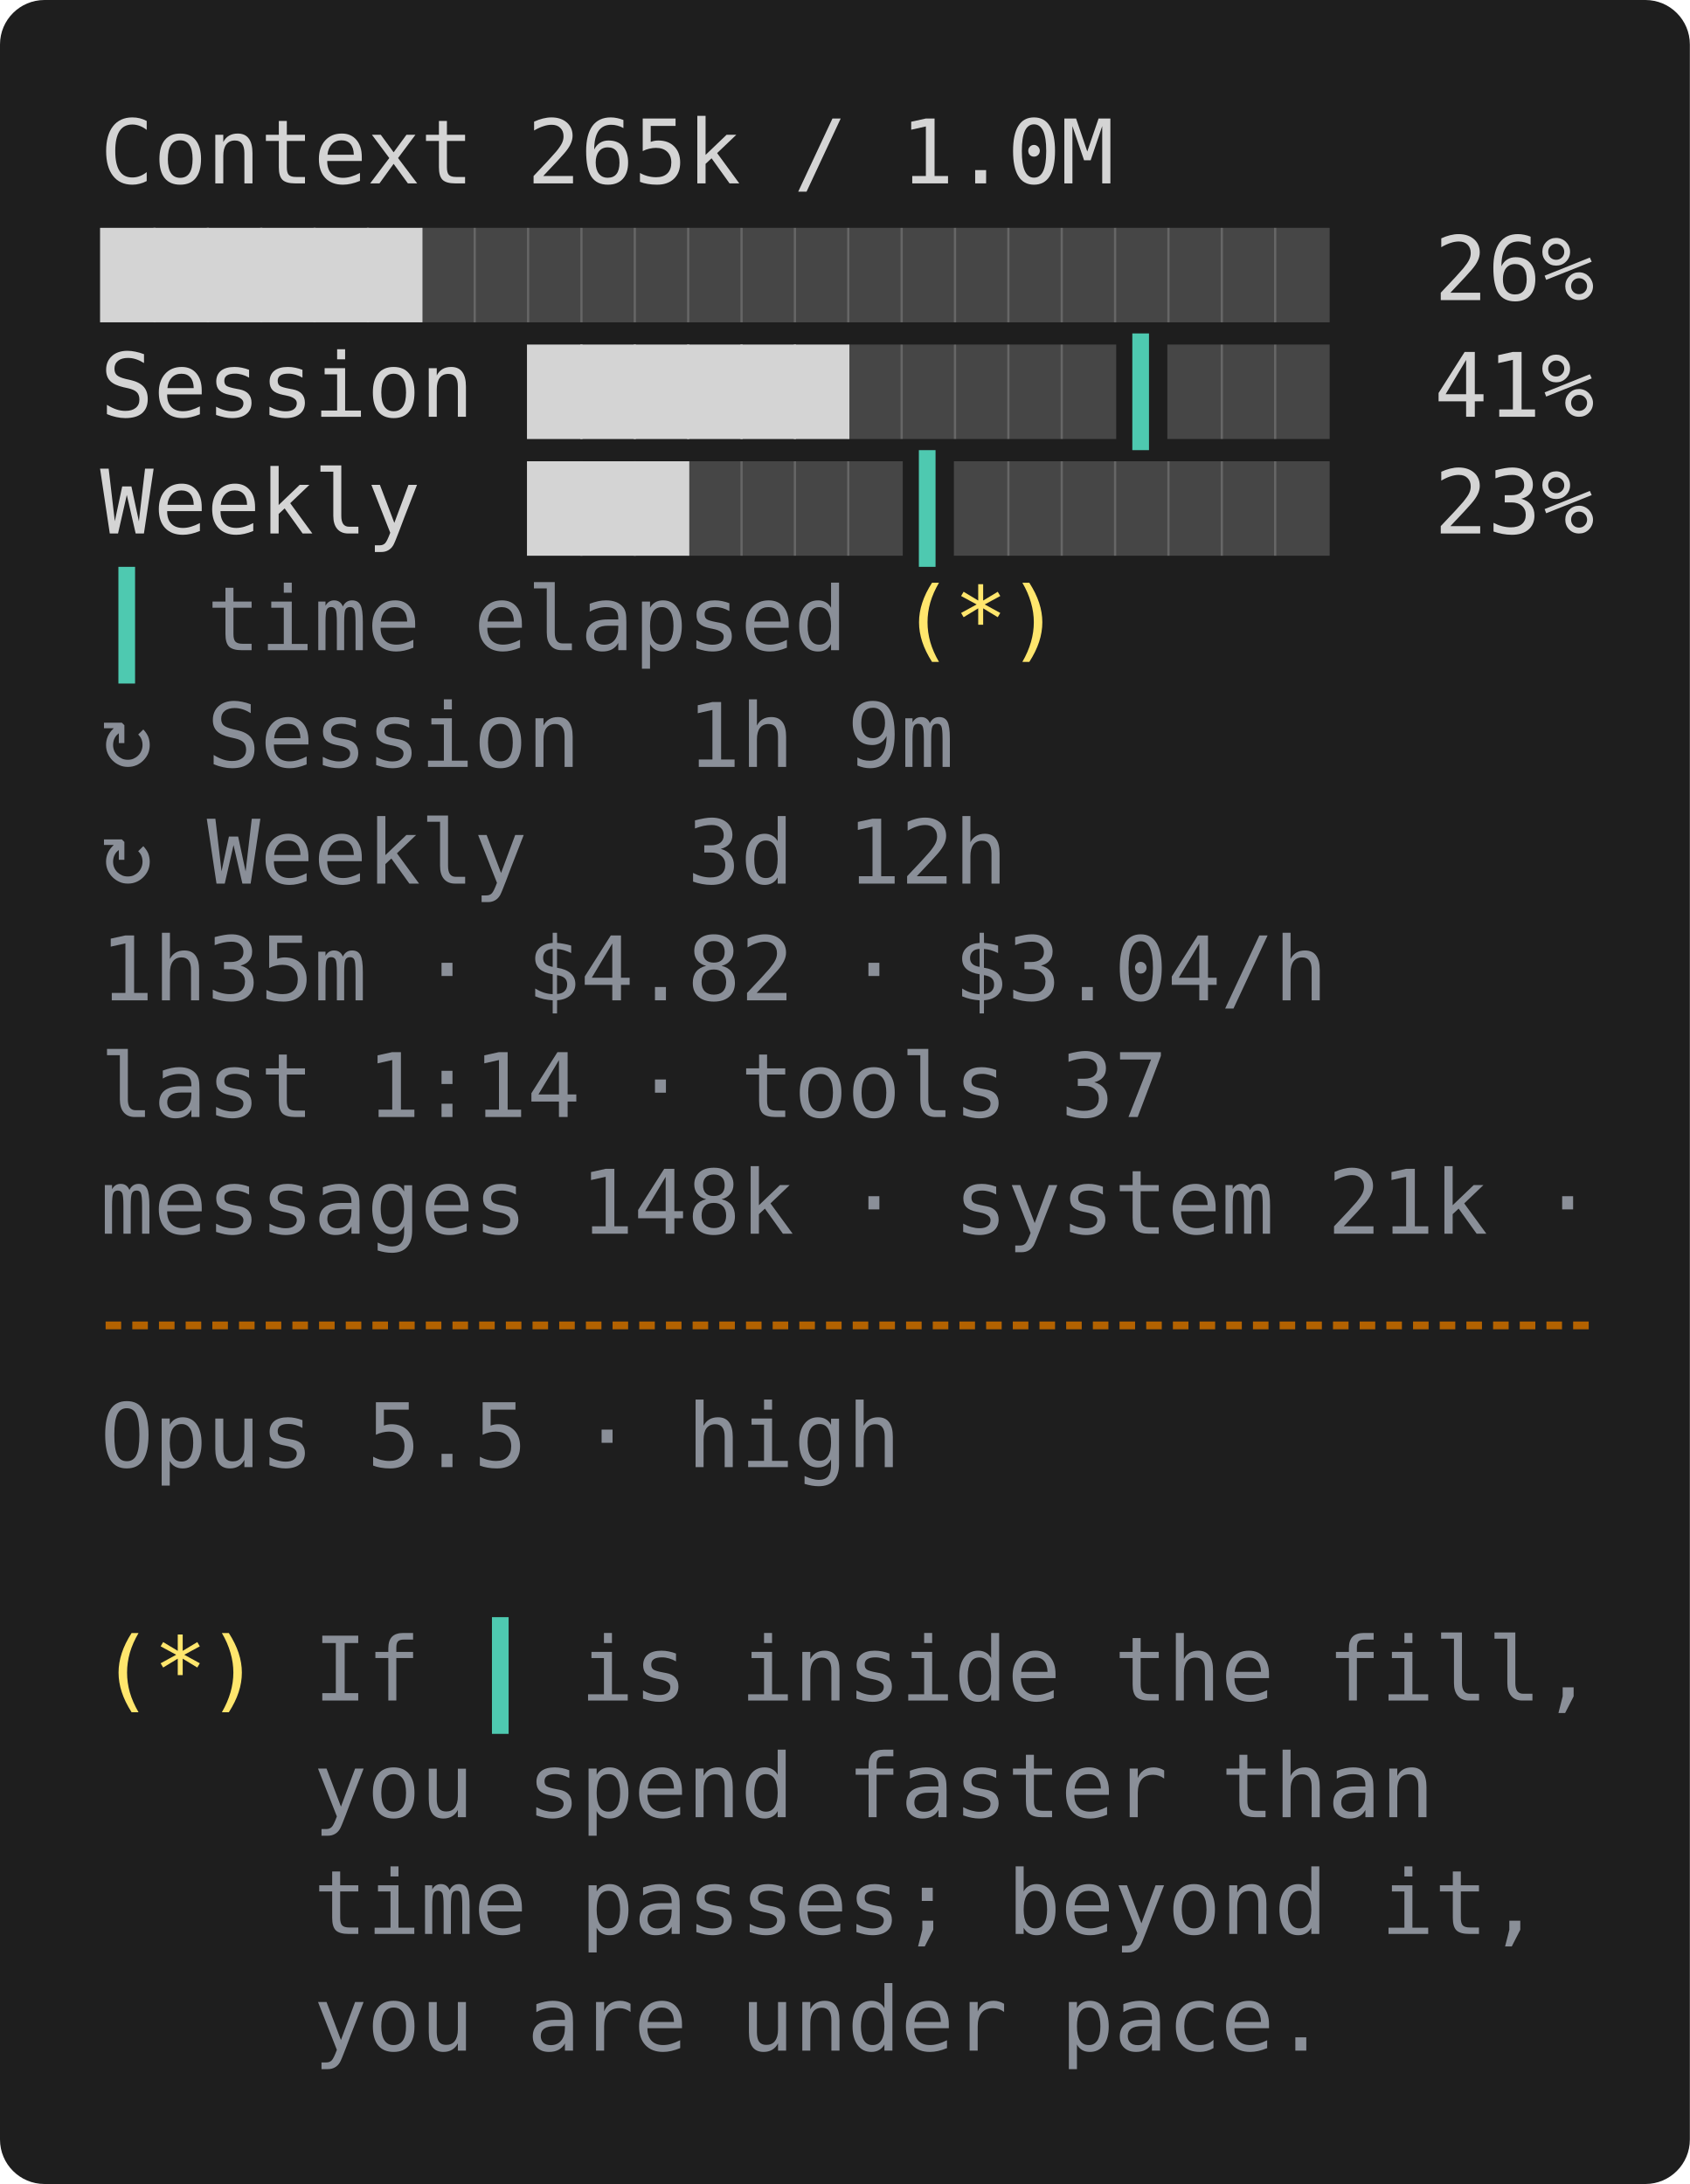
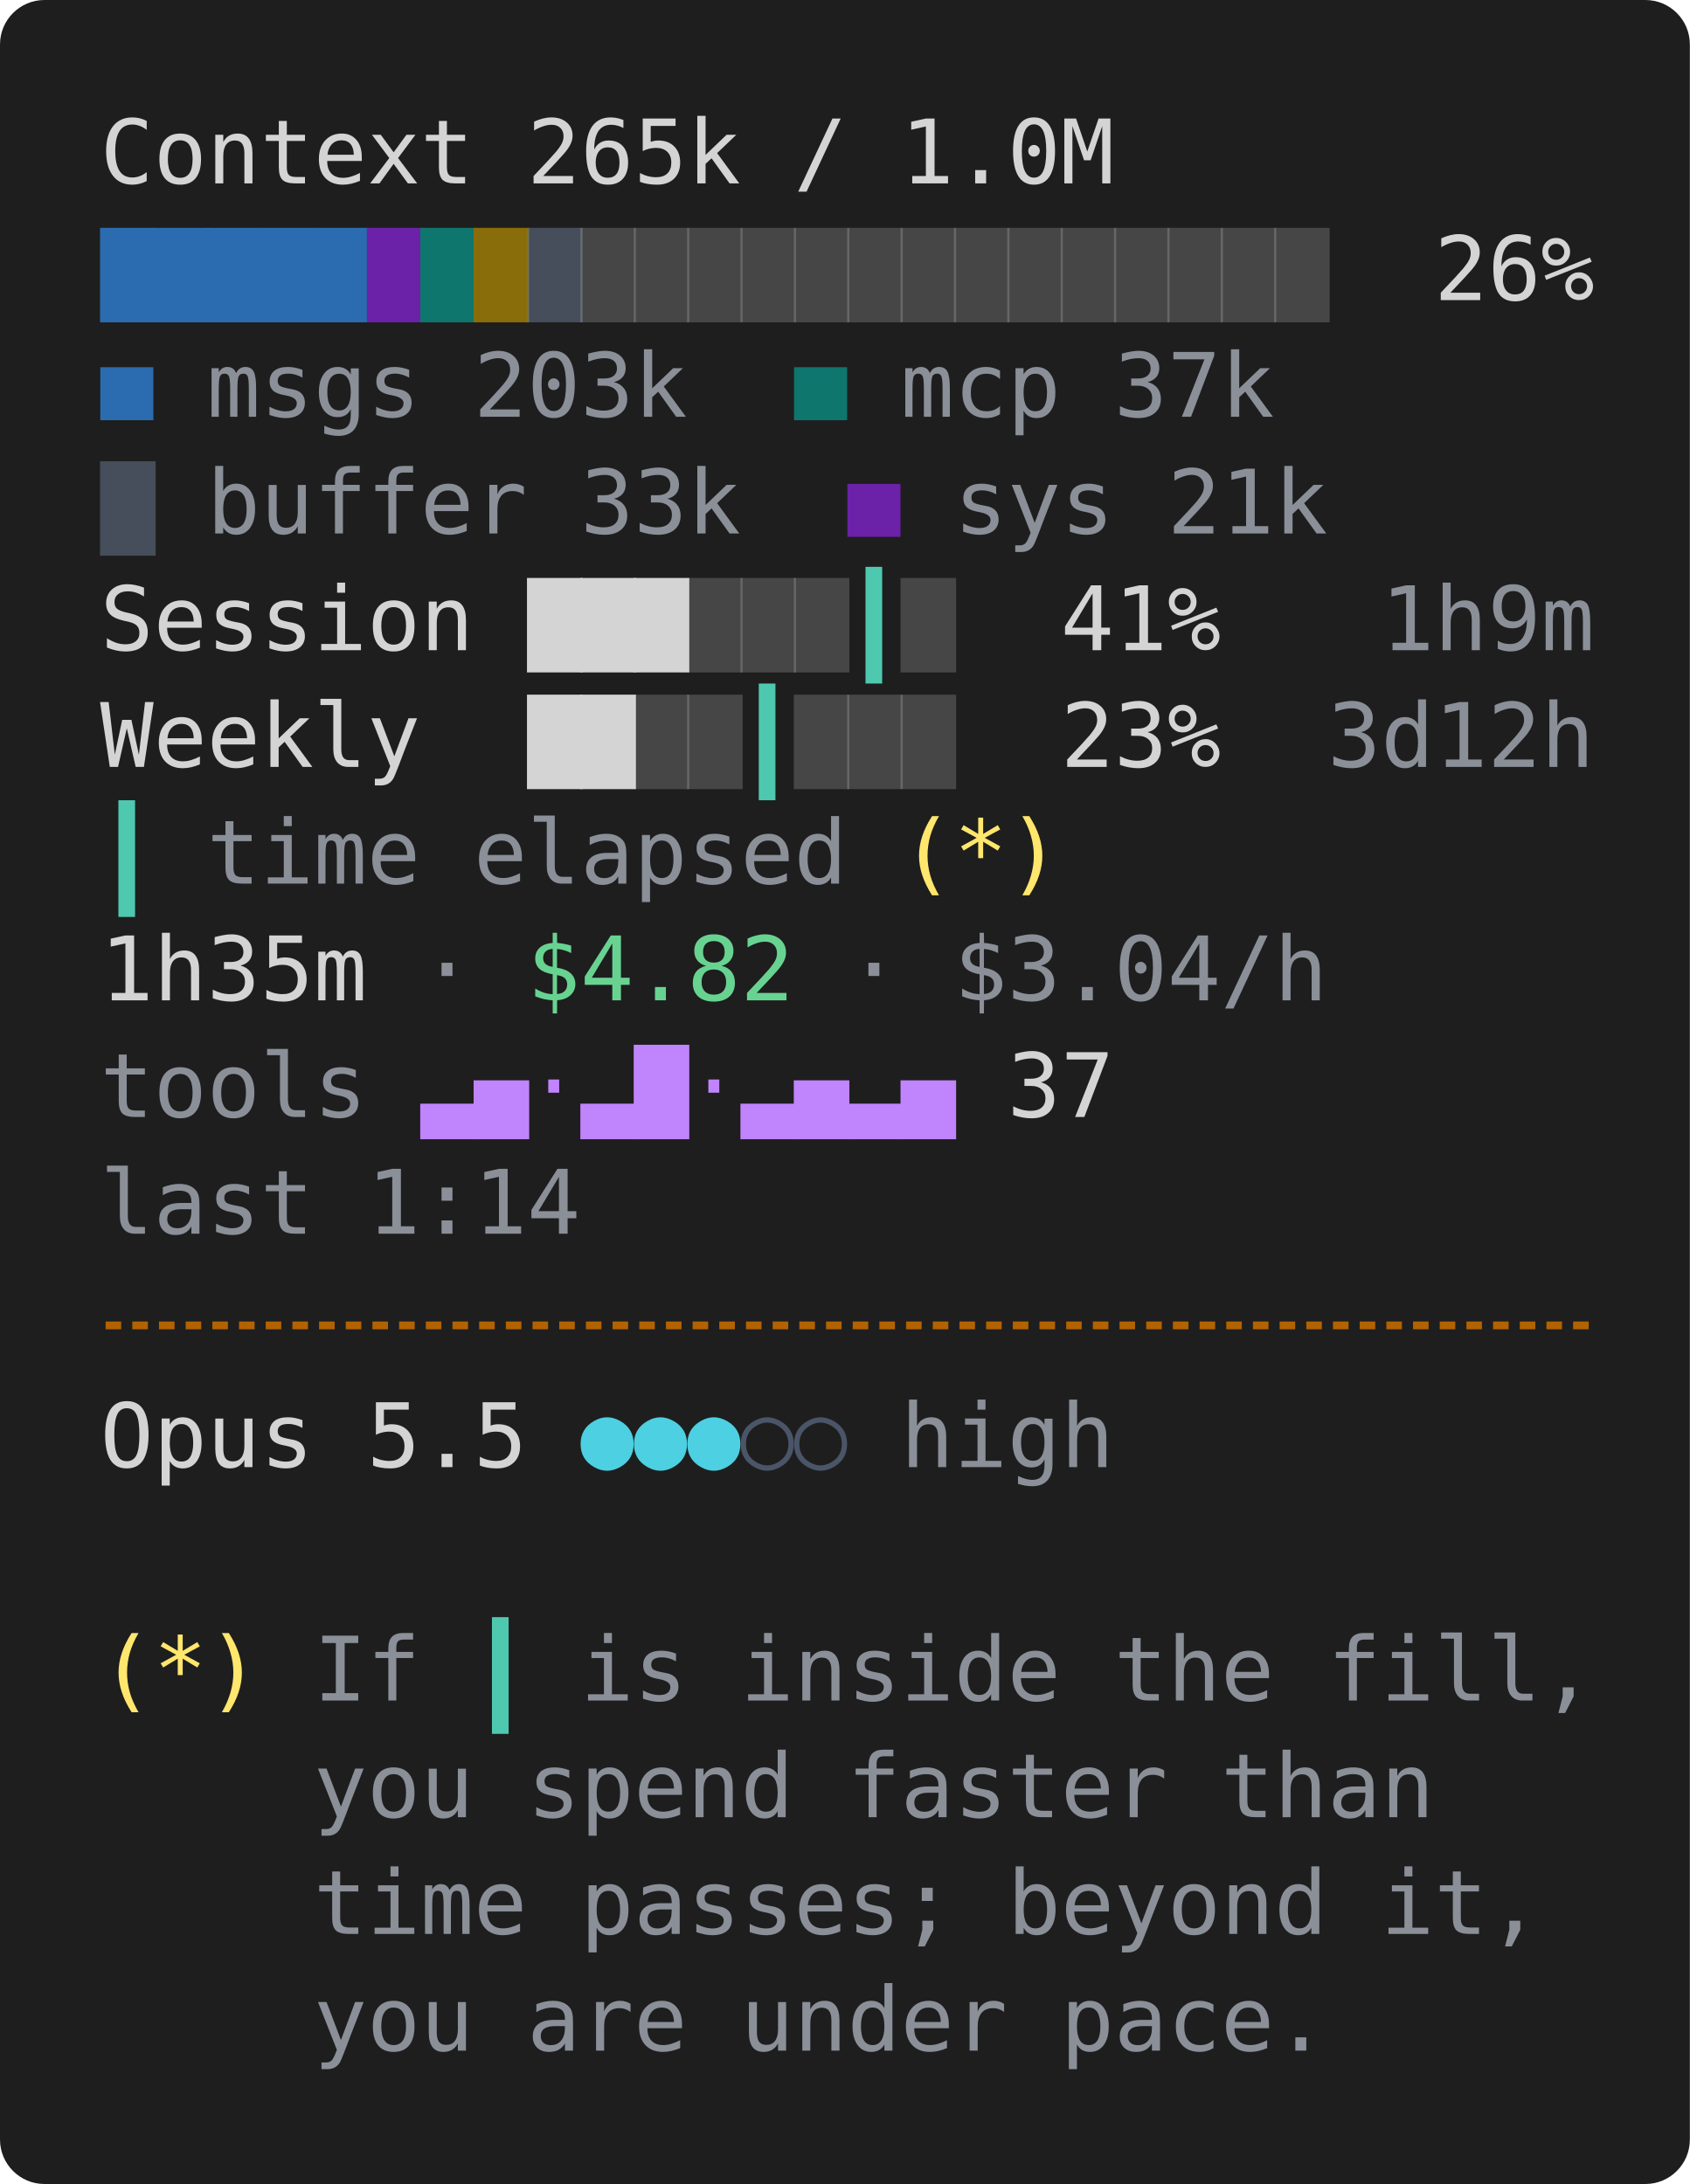
<svg xmlns="http://www.w3.org/2000/svg" width="304" height="393" viewBox="0 0 304 393" font-family="DejaVu Sans Mono, Menlo, Consolas, monospace" font-size="16">
  <rect width="304" height="393" rx="8" fill="#1e1e1e" />
  <text x="18.0" y="33" fill="#d4d4d4">C</text>
  <text x="27.6" y="33" fill="#d4d4d4">o</text>
  <text x="37.2" y="33" fill="#d4d4d4">n</text>
  <text x="46.8" y="33" fill="#d4d4d4">t</text>
  <text x="56.4" y="33" fill="#d4d4d4">e</text>
  <text x="66.0" y="33" fill="#d4d4d4">x</text>
  <text x="75.6" y="33" fill="#d4d4d4">t</text>
  <text x="94.8" y="33" fill="#d4d4d4">2</text>
  <text x="104.4" y="33" fill="#d4d4d4">6</text>
  <text x="114.0" y="33" fill="#d4d4d4">5</text>
  <text x="123.6" y="33" fill="#d4d4d4">k</text>
  <text x="142.8" y="33" fill="#d4d4d4">/</text>
  <text x="162.0" y="33" fill="#d4d4d4">1</text>
  <text x="171.6" y="33" fill="#d4d4d4">.</text>
  <text x="181.2" y="33" fill="#d4d4d4">0</text>
  <text x="190.8" y="33" fill="#d4d4d4">M</text>
-   <rect x="18.0" y="41" width="10.0" height="17" fill="#d4d4d4" />
-   <rect x="27.6" y="41" width="10.0" height="17" fill="#d4d4d4" />
-   <rect x="37.2" y="41" width="10.0" height="17" fill="#d4d4d4" />
-   <rect x="46.8" y="41" width="10.0" height="17" fill="#d4d4d4" />
-   <rect x="56.4" y="41" width="10.0" height="17" fill="#d4d4d4" />
-   <rect x="66.0" y="41" width="10.0" height="17" fill="#d4d4d4" />
-   <rect x="75.6" y="41" width="10.0" height="17" fill="#d4d4d4" opacity="0.22" />
-   <rect x="85.2" y="41" width="10.0" height="17" fill="#d4d4d4" opacity="0.22" />
-   <rect x="94.8" y="41" width="10.0" height="17" fill="#d4d4d4" opacity="0.22" />
+   <rect x="18.0" y="41" width="10.0" height="17" fill="#2b6cb0" />
+   <rect x="27.6" y="41" width="10.0" height="17" fill="#2b6cb0" />
+   <rect x="37.2" y="41" width="10.0" height="17" fill="#2b6cb0" />
+   <rect x="46.8" y="41" width="10.0" height="17" fill="#2b6cb0" />
+   <rect x="56.4" y="41" width="10.0" height="17" fill="#2b6cb0" />
+   <rect x="66.0" y="41" width="10.0" height="17" fill="#6b21a8" />
+   <rect x="75.6" y="41" width="10.0" height="17" fill="#0f766e" />
+   <rect x="85.2" y="41" width="10.0" height="17" fill="#8a6d0b" />
+   <rect x="94.8" y="41" width="10.0" height="17" fill="#64748b" opacity="0.55" />
  <rect x="104.4" y="41" width="10.0" height="17" fill="#d4d4d4" opacity="0.22" />
  <rect x="114.0" y="41" width="10.0" height="17" fill="#d4d4d4" opacity="0.22" />
  <rect x="123.6" y="41" width="10.0" height="17" fill="#d4d4d4" opacity="0.22" />
  <rect x="133.2" y="41" width="10.0" height="17" fill="#d4d4d4" opacity="0.22" />
  <rect x="142.8" y="41" width="10.0" height="17" fill="#d4d4d4" opacity="0.22" />
  <rect x="152.4" y="41" width="10.0" height="17" fill="#d4d4d4" opacity="0.22" />
  <rect x="162.0" y="41" width="10.0" height="17" fill="#d4d4d4" opacity="0.22" />
  <rect x="171.6" y="41" width="10.0" height="17" fill="#d4d4d4" opacity="0.22" />
  <rect x="181.2" y="41" width="10.0" height="17" fill="#d4d4d4" opacity="0.22" />
  <rect x="190.8" y="41" width="10.0" height="17" fill="#d4d4d4" opacity="0.22" />
  <rect x="200.4" y="41" width="10.0" height="17" fill="#d4d4d4" opacity="0.22" />
  <rect x="210.0" y="41" width="10.0" height="17" fill="#d4d4d4" opacity="0.22" />
  <rect x="219.6" y="41" width="10.0" height="17" fill="#d4d4d4" opacity="0.22" />
  <rect x="229.2" y="41" width="10.0" height="17" fill="#d4d4d4" opacity="0.22" />
  <text x="258.0" y="54" fill="#d4d4d4">2</text>
  <text x="267.6" y="54" fill="#d4d4d4">6</text>
  <text x="277.2" y="54" fill="#d4d4d4">%</text>
-   <text x="18.0" y="75" fill="#d4d4d4">S</text>
-   <text x="27.6" y="75" fill="#d4d4d4">e</text>
-   <text x="37.2" y="75" fill="#d4d4d4">s</text>
-   <text x="46.8" y="75" fill="#d4d4d4">s</text>
-   <text x="56.4" y="75" fill="#d4d4d4">i</text>
-   <text x="66.0" y="75" fill="#d4d4d4">o</text>
-   <text x="75.6" y="75" fill="#d4d4d4">n</text>
-   <rect x="94.8" y="62" width="10.0" height="17" fill="#d4d4d4" />
-   <rect x="104.4" y="62" width="10.0" height="17" fill="#d4d4d4" />
-   <rect x="114.0" y="62" width="10.0" height="17" fill="#d4d4d4" />
-   <rect x="123.6" y="62" width="10.0" height="17" fill="#d4d4d4" />
-   <rect x="133.2" y="62" width="10.0" height="17" fill="#d4d4d4" />
-   <rect x="142.8" y="62" width="10.0" height="17" fill="#d4d4d4" />
-   <rect x="152.4" y="62" width="10.0" height="17" fill="#d4d4d4" opacity="0.22" />
-   <rect x="162.0" y="62" width="10.0" height="17" fill="#d4d4d4" opacity="0.22" />
-   <rect x="171.6" y="62" width="10.0" height="17" fill="#d4d4d4" opacity="0.22" />
-   <rect x="181.2" y="62" width="10.0" height="17" fill="#d4d4d4" opacity="0.22" />
-   <rect x="190.8" y="62" width="10.0" height="17" fill="#d4d4d4" opacity="0.22" />
-   <line x1="205.2" y1="60" x2="205.2" y2="81" stroke="#4ec9b0" stroke-width="3" />
-   <rect x="210.0" y="62" width="10.0" height="17" fill="#d4d4d4" opacity="0.22" />
-   <rect x="219.6" y="62" width="10.0" height="17" fill="#d4d4d4" opacity="0.22" />
-   <rect x="229.2" y="62" width="10.0" height="17" fill="#d4d4d4" opacity="0.22" />
-   <text x="258.0" y="75" fill="#d4d4d4">4</text>
-   <text x="267.6" y="75" fill="#d4d4d4">1</text>
-   <text x="277.2" y="75" fill="#d4d4d4">%</text>
-   <text x="18.0" y="96" fill="#d4d4d4">W</text>
-   <text x="27.6" y="96" fill="#d4d4d4">e</text>
-   <text x="37.2" y="96" fill="#d4d4d4">e</text>
-   <text x="46.8" y="96" fill="#d4d4d4">k</text>
-   <text x="56.4" y="96" fill="#d4d4d4">l</text>
-   <text x="66.0" y="96" fill="#d4d4d4">y</text>
-   <rect x="94.8" y="83" width="10.0" height="17" fill="#d4d4d4" />
-   <rect x="104.4" y="83" width="10.0" height="17" fill="#d4d4d4" />
-   <rect x="114.0" y="83" width="10.0" height="17" fill="#d4d4d4" />
-   <rect x="123.6" y="83" width="10.0" height="17" fill="#d4d4d4" opacity="0.22" />
-   <rect x="133.2" y="83" width="10.0" height="17" fill="#d4d4d4" opacity="0.22" />
-   <rect x="142.8" y="83" width="10.0" height="17" fill="#d4d4d4" opacity="0.22" />
-   <rect x="152.4" y="83" width="10.0" height="17" fill="#d4d4d4" opacity="0.22" />
-   <line x1="166.8" y1="81" x2="166.8" y2="102" stroke="#4ec9b0" stroke-width="3" />
-   <rect x="171.6" y="83" width="10.0" height="17" fill="#d4d4d4" opacity="0.22" />
-   <rect x="181.2" y="83" width="10.0" height="17" fill="#d4d4d4" opacity="0.22" />
-   <rect x="190.8" y="83" width="10.0" height="17" fill="#d4d4d4" opacity="0.22" />
-   <rect x="200.4" y="83" width="10.0" height="17" fill="#d4d4d4" opacity="0.22" />
-   <rect x="210.0" y="83" width="10.0" height="17" fill="#d4d4d4" opacity="0.22" />
-   <rect x="219.6" y="83" width="10.0" height="17" fill="#d4d4d4" opacity="0.22" />
-   <rect x="229.2" y="83" width="10.0" height="17" fill="#d4d4d4" opacity="0.22" />
-   <text x="258.0" y="96" fill="#d4d4d4">2</text>
-   <text x="267.6" y="96" fill="#d4d4d4">3</text>
-   <text x="277.2" y="96" fill="#d4d4d4">%</text>
-   <line x1="22.8" y1="102" x2="22.8" y2="123" stroke="#4ec9b0" stroke-width="3" />
-   <text x="37.2" y="117" fill="#8a8f98">t</text>
-   <text x="46.8" y="117" fill="#8a8f98">i</text>
-   <text x="56.4" y="117" fill="#8a8f98">m</text>
-   <text x="66.0" y="117" fill="#8a8f98">e</text>
-   <text x="85.2" y="117" fill="#8a8f98">e</text>
-   <text x="94.8" y="117" fill="#8a8f98">l</text>
-   <text x="104.4" y="117" fill="#8a8f98">a</text>
-   <text x="114.0" y="117" fill="#8a8f98">p</text>
-   <text x="123.6" y="117" fill="#8a8f98">s</text>
-   <text x="133.2" y="117" fill="#8a8f98">e</text>
-   <text x="142.8" y="117" fill="#8a8f98">d</text>
-   <text x="162.0" y="117" fill="#ffe66d">(</text>
-   <text x="171.6" y="117" fill="#ffe66d">*</text>
-   <text x="181.2" y="117" fill="#ffe66d">)</text>
-   <text x="18.0" y="138" fill="#8a8f98">↻</text>
-   <text x="37.2" y="138" fill="#8a8f98">S</text>
-   <text x="46.8" y="138" fill="#8a8f98">e</text>
-   <text x="56.4" y="138" fill="#8a8f98">s</text>
-   <text x="66.0" y="138" fill="#8a8f98">s</text>
-   <text x="75.6" y="138" fill="#8a8f98">i</text>
-   <text x="85.2" y="138" fill="#8a8f98">o</text>
-   <text x="94.8" y="138" fill="#8a8f98">n</text>
-   <text x="123.6" y="138" fill="#8a8f98">1</text>
-   <text x="133.2" y="138" fill="#8a8f98">h</text>
-   <text x="152.4" y="138" fill="#8a8f98">9</text>
-   <text x="162.0" y="138" fill="#8a8f98">m</text>
-   <text x="18.0" y="159" fill="#8a8f98">↻</text>
-   <text x="37.2" y="159" fill="#8a8f98">W</text>
-   <text x="46.8" y="159" fill="#8a8f98">e</text>
-   <text x="56.4" y="159" fill="#8a8f98">e</text>
-   <text x="66.0" y="159" fill="#8a8f98">k</text>
-   <text x="75.6" y="159" fill="#8a8f98">l</text>
-   <text x="85.2" y="159" fill="#8a8f98">y</text>
-   <text x="123.6" y="159" fill="#8a8f98">3</text>
-   <text x="133.2" y="159" fill="#8a8f98">d</text>
-   <text x="152.4" y="159" fill="#8a8f98">1</text>
-   <text x="162.0" y="159" fill="#8a8f98">2</text>
-   <text x="171.6" y="159" fill="#8a8f98">h</text>
-   <text x="18.0" y="180" fill="#8a8f98">1</text>
-   <text x="27.6" y="180" fill="#8a8f98">h</text>
-   <text x="37.2" y="180" fill="#8a8f98">3</text>
-   <text x="46.8" y="180" fill="#8a8f98">5</text>
-   <text x="56.4" y="180" fill="#8a8f98">m</text>
+   <text x="18.0" y="75" fill="#2b6cb0">■</text>
+   <text x="37.2" y="75" fill="#8a8f98">m</text>
+   <text x="46.8" y="75" fill="#8a8f98">s</text>
+   <text x="56.4" y="75" fill="#8a8f98">g</text>
+   <text x="66.0" y="75" fill="#8a8f98">s</text>
+   <text x="85.2" y="75" fill="#8a8f98">2</text>
+   <text x="94.8" y="75" fill="#8a8f98">0</text>
+   <text x="104.4" y="75" fill="#8a8f98">3</text>
+   <text x="114.0" y="75" fill="#8a8f98">k</text>
+   <text x="142.8" y="75" fill="#0f766e">■</text>
+   <text x="162.0" y="75" fill="#8a8f98">m</text>
+   <text x="171.6" y="75" fill="#8a8f98">c</text>
+   <text x="181.2" y="75" fill="#8a8f98">p</text>
+   <text x="200.4" y="75" fill="#8a8f98">3</text>
+   <text x="210.0" y="75" fill="#8a8f98">7</text>
+   <text x="219.6" y="75" fill="#8a8f98">k</text>
+   <rect x="18.0" y="83" width="10.0" height="17" fill="#64748b" opacity="0.55" />
+   <text x="37.2" y="96" fill="#8a8f98">b</text>
+   <text x="46.8" y="96" fill="#8a8f98">u</text>
+   <text x="56.4" y="96" fill="#8a8f98">f</text>
+   <text x="66.0" y="96" fill="#8a8f98">f</text>
+   <text x="75.6" y="96" fill="#8a8f98">e</text>
+   <text x="85.2" y="96" fill="#8a8f98">r</text>
+   <text x="104.4" y="96" fill="#8a8f98">3</text>
+   <text x="114.0" y="96" fill="#8a8f98">3</text>
+   <text x="123.6" y="96" fill="#8a8f98">k</text>
+   <text x="152.4" y="96" fill="#6b21a8">■</text>
+   <text x="171.6" y="96" fill="#8a8f98">s</text>
+   <text x="181.2" y="96" fill="#8a8f98">y</text>
+   <text x="190.8" y="96" fill="#8a8f98">s</text>
+   <text x="210.0" y="96" fill="#8a8f98">2</text>
+   <text x="219.6" y="96" fill="#8a8f98">1</text>
+   <text x="229.2" y="96" fill="#8a8f98">k</text>
+   <text x="18.0" y="117" fill="#d4d4d4">S</text>
+   <text x="27.6" y="117" fill="#d4d4d4">e</text>
+   <text x="37.2" y="117" fill="#d4d4d4">s</text>
+   <text x="46.8" y="117" fill="#d4d4d4">s</text>
+   <text x="56.4" y="117" fill="#d4d4d4">i</text>
+   <text x="66.0" y="117" fill="#d4d4d4">o</text>
+   <text x="75.6" y="117" fill="#d4d4d4">n</text>
+   <rect x="94.8" y="104" width="10.0" height="17" fill="#d4d4d4" />
+   <rect x="104.4" y="104" width="10.0" height="17" fill="#d4d4d4" />
+   <rect x="114.0" y="104" width="10.0" height="17" fill="#d4d4d4" />
+   <rect x="123.6" y="104" width="10.0" height="17" fill="#d4d4d4" opacity="0.22" />
+   <rect x="133.2" y="104" width="10.0" height="17" fill="#d4d4d4" opacity="0.22" />
+   <rect x="142.8" y="104" width="10.0" height="17" fill="#d4d4d4" opacity="0.22" />
+   <line x1="157.2" y1="102" x2="157.2" y2="123" stroke="#4ec9b0" stroke-width="3" />
+   <rect x="162.0" y="104" width="10.0" height="17" fill="#d4d4d4" opacity="0.22" />
+   <text x="190.8" y="117" fill="#d4d4d4">4</text>
+   <text x="200.4" y="117" fill="#d4d4d4">1</text>
+   <text x="210.0" y="117" fill="#d4d4d4">%</text>
+   <text x="248.4" y="117" fill="#8a8f98">1</text>
+   <text x="258.0" y="117" fill="#8a8f98">h</text>
+   <text x="267.6" y="117" fill="#8a8f98">9</text>
+   <text x="277.2" y="117" fill="#8a8f98">m</text>
+   <text x="18.0" y="138" fill="#d4d4d4">W</text>
+   <text x="27.6" y="138" fill="#d4d4d4">e</text>
+   <text x="37.2" y="138" fill="#d4d4d4">e</text>
+   <text x="46.8" y="138" fill="#d4d4d4">k</text>
+   <text x="56.4" y="138" fill="#d4d4d4">l</text>
+   <text x="66.0" y="138" fill="#d4d4d4">y</text>
+   <rect x="94.8" y="125" width="10.0" height="17" fill="#d4d4d4" />
+   <rect x="104.4" y="125" width="10.0" height="17" fill="#d4d4d4" />
+   <rect x="114.0" y="125" width="10.0" height="17" fill="#d4d4d4" opacity="0.22" />
+   <rect x="123.6" y="125" width="10.0" height="17" fill="#d4d4d4" opacity="0.22" />
+   <line x1="138.0" y1="123" x2="138.0" y2="144" stroke="#4ec9b0" stroke-width="3" />
+   <rect x="142.8" y="125" width="10.0" height="17" fill="#d4d4d4" opacity="0.22" />
+   <rect x="152.4" y="125" width="10.0" height="17" fill="#d4d4d4" opacity="0.22" />
+   <rect x="162.0" y="125" width="10.0" height="17" fill="#d4d4d4" opacity="0.22" />
+   <text x="190.8" y="138" fill="#d4d4d4">2</text>
+   <text x="200.4" y="138" fill="#d4d4d4">3</text>
+   <text x="210.0" y="138" fill="#d4d4d4">%</text>
+   <text x="238.8" y="138" fill="#8a8f98">3</text>
+   <text x="248.4" y="138" fill="#8a8f98">d</text>
+   <text x="258.0" y="138" fill="#8a8f98">1</text>
+   <text x="267.6" y="138" fill="#8a8f98">2</text>
+   <text x="277.2" y="138" fill="#8a8f98">h</text>
+   <line x1="22.8" y1="144" x2="22.8" y2="165" stroke="#4ec9b0" stroke-width="3" />
+   <text x="37.2" y="159" fill="#8a8f98">t</text>
+   <text x="46.8" y="159" fill="#8a8f98">i</text>
+   <text x="56.4" y="159" fill="#8a8f98">m</text>
+   <text x="66.0" y="159" fill="#8a8f98">e</text>
+   <text x="85.2" y="159" fill="#8a8f98">e</text>
+   <text x="94.8" y="159" fill="#8a8f98">l</text>
+   <text x="104.4" y="159" fill="#8a8f98">a</text>
+   <text x="114.0" y="159" fill="#8a8f98">p</text>
+   <text x="123.6" y="159" fill="#8a8f98">s</text>
+   <text x="133.2" y="159" fill="#8a8f98">e</text>
+   <text x="142.8" y="159" fill="#8a8f98">d</text>
+   <text x="162.0" y="159" fill="#ffe66d">(</text>
+   <text x="171.6" y="159" fill="#ffe66d">*</text>
+   <text x="181.2" y="159" fill="#ffe66d">)</text>
+   <text x="18.0" y="180" fill="#d4d4d4">1</text>
+   <text x="27.6" y="180" fill="#d4d4d4">h</text>
+   <text x="37.2" y="180" fill="#d4d4d4">3</text>
+   <text x="46.8" y="180" fill="#d4d4d4">5</text>
+   <text x="56.4" y="180" fill="#d4d4d4">m</text>
  <text x="75.6" y="180" fill="#8a8f98">·</text>
-   <text x="94.8" y="180" fill="#8a8f98">$</text>
-   <text x="104.4" y="180" fill="#8a8f98">4</text>
-   <text x="114.0" y="180" fill="#8a8f98">.</text>
-   <text x="123.6" y="180" fill="#8a8f98">8</text>
-   <text x="133.2" y="180" fill="#8a8f98">2</text>
+   <text x="94.8" y="180" fill="#68d391">$</text>
+   <text x="104.4" y="180" fill="#68d391">4</text>
+   <text x="114.0" y="180" fill="#68d391">.</text>
+   <text x="123.6" y="180" fill="#68d391">8</text>
+   <text x="133.2" y="180" fill="#68d391">2</text>
  <text x="152.4" y="180" fill="#8a8f98">·</text>
  <text x="171.6" y="180" fill="#8a8f98">$</text>
  <text x="181.2" y="180" fill="#8a8f98">3</text>
  <text x="190.8" y="180" fill="#8a8f98">.</text>
  <text x="200.4" y="180" fill="#8a8f98">0</text>
  <text x="210.0" y="180" fill="#8a8f98">4</text>
  <text x="219.6" y="180" fill="#8a8f98">/</text>
  <text x="229.2" y="180" fill="#8a8f98">h</text>
-   <text x="18.0" y="201" fill="#8a8f98">l</text>
-   <text x="27.6" y="201" fill="#8a8f98">a</text>
-   <text x="37.2" y="201" fill="#8a8f98">s</text>
-   <text x="46.8" y="201" fill="#8a8f98">t</text>
-   <text x="66.0" y="201" fill="#8a8f98">1</text>
-   <text x="75.6" y="201" fill="#8a8f98">:</text>
-   <text x="85.2" y="201" fill="#8a8f98">1</text>
-   <text x="94.8" y="201" fill="#8a8f98">4</text>
-   <text x="114.0" y="201" fill="#8a8f98">·</text>
-   <text x="133.2" y="201" fill="#8a8f98">t</text>
-   <text x="142.8" y="201" fill="#8a8f98">o</text>
-   <text x="152.4" y="201" fill="#8a8f98">o</text>
-   <text x="162.0" y="201" fill="#8a8f98">l</text>
-   <text x="171.6" y="201" fill="#8a8f98">s</text>
-   <text x="190.8" y="201" fill="#8a8f98">3</text>
-   <text x="200.4" y="201" fill="#8a8f98">7</text>
-   <text x="18.0" y="222" fill="#8a8f98">m</text>
-   <text x="27.6" y="222" fill="#8a8f98">e</text>
+   <text x="18.0" y="201" fill="#8a8f98">t</text>
+   <text x="27.6" y="201" fill="#8a8f98">o</text>
+   <text x="37.2" y="201" fill="#8a8f98">o</text>
+   <text x="46.8" y="201" fill="#8a8f98">l</text>
+   <text x="56.4" y="201" fill="#8a8f98">s</text>
+   <rect x="75.6" y="198.6" width="10.0" height="6.4" fill="#c084fc" />
+   <rect x="85.2" y="194.4" width="10.0" height="10.6" fill="#c084fc" />
+   <text x="94.8" y="201" fill="#c084fc">·</text>
+   <rect x="104.4" y="198.6" width="10.0" height="6.4" fill="#c084fc" />
+   <rect x="114.0" y="188" width="10.0" height="17" fill="#c084fc" />
+   <text x="123.6" y="201" fill="#c084fc">·</text>
+   <rect x="133.2" y="198.6" width="10.0" height="6.4" fill="#c084fc" />
+   <rect x="142.8" y="194.4" width="10.0" height="10.6" fill="#c084fc" />
+   <rect x="152.4" y="198.6" width="10.0" height="6.4" fill="#c084fc" />
+   <rect x="162.0" y="194.4" width="10.0" height="10.6" fill="#c084fc" />
+   <text x="181.2" y="201" fill="#d4d4d4">3</text>
+   <text x="190.8" y="201" fill="#d4d4d4">7</text>
+   <text x="18.0" y="222" fill="#8a8f98">l</text>
+   <text x="27.6" y="222" fill="#8a8f98">a</text>
  <text x="37.2" y="222" fill="#8a8f98">s</text>
-   <text x="46.8" y="222" fill="#8a8f98">s</text>
-   <text x="56.4" y="222" fill="#8a8f98">a</text>
-   <text x="66.0" y="222" fill="#8a8f98">g</text>
-   <text x="75.6" y="222" fill="#8a8f98">e</text>
-   <text x="85.2" y="222" fill="#8a8f98">s</text>
-   <text x="104.4" y="222" fill="#8a8f98">1</text>
-   <text x="114.0" y="222" fill="#8a8f98">4</text>
-   <text x="123.6" y="222" fill="#8a8f98">8</text>
-   <text x="133.2" y="222" fill="#8a8f98">k</text>
-   <text x="152.4" y="222" fill="#8a8f98">·</text>
-   <text x="171.6" y="222" fill="#8a8f98">s</text>
-   <text x="181.2" y="222" fill="#8a8f98">y</text>
-   <text x="190.8" y="222" fill="#8a8f98">s</text>
-   <text x="200.4" y="222" fill="#8a8f98">t</text>
-   <text x="210.0" y="222" fill="#8a8f98">e</text>
-   <text x="219.6" y="222" fill="#8a8f98">m</text>
-   <text x="238.8" y="222" fill="#8a8f98">2</text>
-   <text x="248.4" y="222" fill="#8a8f98">1</text>
-   <text x="258.0" y="222" fill="#8a8f98">k</text>
-   <text x="277.2" y="222" fill="#8a8f98">·</text>
+   <text x="46.8" y="222" fill="#8a8f98">t</text>
+   <text x="66.0" y="222" fill="#8a8f98">1</text>
+   <text x="75.6" y="222" fill="#8a8f98">:</text>
+   <text x="85.2" y="222" fill="#8a8f98">1</text>
+   <text x="94.8" y="222" fill="#8a8f98">4</text>
  <line x1="19.0" y1="238.5" x2="21.8" y2="238.5" stroke="#b36200" stroke-width="1.4" />
  <line x1="23.8" y1="238.5" x2="26.6" y2="238.5" stroke="#b36200" stroke-width="1.4" />
  <line x1="28.6" y1="238.5" x2="31.4" y2="238.5" stroke="#b36200" stroke-width="1.4" />
  <line x1="33.4" y1="238.5" x2="36.2" y2="238.5" stroke="#b36200" stroke-width="1.4" />
  <line x1="38.2" y1="238.5" x2="41.0" y2="238.5" stroke="#b36200" stroke-width="1.4" />
  <line x1="43.0" y1="238.5" x2="45.8" y2="238.5" stroke="#b36200" stroke-width="1.4" />
  <line x1="47.8" y1="238.5" x2="50.6" y2="238.5" stroke="#b36200" stroke-width="1.4" />
  <line x1="52.6" y1="238.5" x2="55.4" y2="238.5" stroke="#b36200" stroke-width="1.4" />
  <line x1="57.4" y1="238.5" x2="60.2" y2="238.5" stroke="#b36200" stroke-width="1.4" />
  <line x1="62.2" y1="238.5" x2="65.0" y2="238.5" stroke="#b36200" stroke-width="1.4" />
  <line x1="67.0" y1="238.5" x2="69.8" y2="238.5" stroke="#b36200" stroke-width="1.4" />
  <line x1="71.8" y1="238.5" x2="74.6" y2="238.5" stroke="#b36200" stroke-width="1.4" />
  <line x1="76.6" y1="238.5" x2="79.4" y2="238.5" stroke="#b36200" stroke-width="1.4" />
  <line x1="81.4" y1="238.5" x2="84.2" y2="238.5" stroke="#b36200" stroke-width="1.4" />
  <line x1="86.2" y1="238.5" x2="89.0" y2="238.5" stroke="#b36200" stroke-width="1.4" />
  <line x1="91.0" y1="238.5" x2="93.8" y2="238.5" stroke="#b36200" stroke-width="1.4" />
  <line x1="95.8" y1="238.5" x2="98.6" y2="238.5" stroke="#b36200" stroke-width="1.4" />
  <line x1="100.6" y1="238.5" x2="103.4" y2="238.5" stroke="#b36200" stroke-width="1.4" />
  <line x1="105.4" y1="238.5" x2="108.2" y2="238.5" stroke="#b36200" stroke-width="1.4" />
  <line x1="110.2" y1="238.5" x2="113.0" y2="238.5" stroke="#b36200" stroke-width="1.4" />
  <line x1="115.0" y1="238.5" x2="117.8" y2="238.5" stroke="#b36200" stroke-width="1.4" />
  <line x1="119.8" y1="238.5" x2="122.6" y2="238.5" stroke="#b36200" stroke-width="1.4" />
  <line x1="124.6" y1="238.5" x2="127.4" y2="238.5" stroke="#b36200" stroke-width="1.4" />
  <line x1="129.4" y1="238.5" x2="132.2" y2="238.5" stroke="#b36200" stroke-width="1.4" />
  <line x1="134.2" y1="238.5" x2="137.0" y2="238.5" stroke="#b36200" stroke-width="1.4" />
  <line x1="139.0" y1="238.5" x2="141.8" y2="238.5" stroke="#b36200" stroke-width="1.4" />
  <line x1="143.8" y1="238.5" x2="146.6" y2="238.5" stroke="#b36200" stroke-width="1.4" />
  <line x1="148.6" y1="238.5" x2="151.4" y2="238.5" stroke="#b36200" stroke-width="1.4" />
  <line x1="153.4" y1="238.5" x2="156.2" y2="238.5" stroke="#b36200" stroke-width="1.4" />
  <line x1="158.2" y1="238.5" x2="161.0" y2="238.5" stroke="#b36200" stroke-width="1.4" />
  <line x1="163.0" y1="238.5" x2="165.8" y2="238.5" stroke="#b36200" stroke-width="1.4" />
  <line x1="167.8" y1="238.5" x2="170.6" y2="238.5" stroke="#b36200" stroke-width="1.4" />
  <line x1="172.6" y1="238.5" x2="175.4" y2="238.5" stroke="#b36200" stroke-width="1.4" />
  <line x1="177.4" y1="238.5" x2="180.2" y2="238.5" stroke="#b36200" stroke-width="1.4" />
  <line x1="182.2" y1="238.5" x2="185.0" y2="238.5" stroke="#b36200" stroke-width="1.4" />
  <line x1="187.0" y1="238.5" x2="189.8" y2="238.5" stroke="#b36200" stroke-width="1.4" />
  <line x1="191.8" y1="238.5" x2="194.6" y2="238.5" stroke="#b36200" stroke-width="1.4" />
  <line x1="196.6" y1="238.5" x2="199.4" y2="238.5" stroke="#b36200" stroke-width="1.4" />
  <line x1="201.4" y1="238.5" x2="204.2" y2="238.5" stroke="#b36200" stroke-width="1.4" />
  <line x1="206.2" y1="238.5" x2="209.0" y2="238.5" stroke="#b36200" stroke-width="1.4" />
  <line x1="211.0" y1="238.5" x2="213.8" y2="238.5" stroke="#b36200" stroke-width="1.4" />
  <line x1="215.8" y1="238.5" x2="218.6" y2="238.5" stroke="#b36200" stroke-width="1.4" />
  <line x1="220.6" y1="238.5" x2="223.4" y2="238.5" stroke="#b36200" stroke-width="1.4" />
  <line x1="225.4" y1="238.5" x2="228.2" y2="238.5" stroke="#b36200" stroke-width="1.4" />
  <line x1="230.2" y1="238.5" x2="233.0" y2="238.5" stroke="#b36200" stroke-width="1.4" />
  <line x1="235.0" y1="238.5" x2="237.8" y2="238.5" stroke="#b36200" stroke-width="1.4" />
  <line x1="239.8" y1="238.5" x2="242.6" y2="238.5" stroke="#b36200" stroke-width="1.4" />
  <line x1="244.6" y1="238.5" x2="247.4" y2="238.5" stroke="#b36200" stroke-width="1.4" />
  <line x1="249.4" y1="238.5" x2="252.2" y2="238.5" stroke="#b36200" stroke-width="1.4" />
  <line x1="254.2" y1="238.5" x2="257.0" y2="238.5" stroke="#b36200" stroke-width="1.4" />
  <line x1="259.0" y1="238.5" x2="261.8" y2="238.5" stroke="#b36200" stroke-width="1.4" />
  <line x1="263.8" y1="238.5" x2="266.6" y2="238.5" stroke="#b36200" stroke-width="1.4" />
  <line x1="268.6" y1="238.5" x2="271.4" y2="238.5" stroke="#b36200" stroke-width="1.4" />
  <line x1="273.4" y1="238.5" x2="276.2" y2="238.5" stroke="#b36200" stroke-width="1.4" />
  <line x1="278.2" y1="238.5" x2="281.0" y2="238.5" stroke="#b36200" stroke-width="1.4" />
  <line x1="283.0" y1="238.5" x2="285.8" y2="238.5" stroke="#b36200" stroke-width="1.4" />
-   <text x="18.0" y="264" fill="#8a8f98">O</text>
-   <text x="27.6" y="264" fill="#8a8f98">p</text>
-   <text x="37.2" y="264" fill="#8a8f98">u</text>
-   <text x="46.8" y="264" fill="#8a8f98">s</text>
-   <text x="66.0" y="264" fill="#8a8f98">5</text>
-   <text x="75.6" y="264" fill="#8a8f98">.</text>
-   <text x="85.2" y="264" fill="#8a8f98">5</text>
-   <text x="104.4" y="264" fill="#8a8f98">·</text>
-   <text x="123.6" y="264" fill="#8a8f98">h</text>
-   <text x="133.2" y="264" fill="#8a8f98">i</text>
-   <text x="142.8" y="264" fill="#8a8f98">g</text>
-   <text x="152.4" y="264" fill="#8a8f98">h</text>
+   <text x="18.0" y="264" fill="#d4d4d4">O</text>
+   <text x="27.6" y="264" fill="#d4d4d4">p</text>
+   <text x="37.2" y="264" fill="#d4d4d4">u</text>
+   <text x="46.8" y="264" fill="#d4d4d4">s</text>
+   <text x="66.0" y="264" fill="#d4d4d4">5</text>
+   <text x="75.6" y="264" fill="#d4d4d4">.</text>
+   <text x="85.2" y="264" fill="#d4d4d4">5</text>
+   <text x="104.4" y="264" fill="#4dd0e1">●</text>
+   <text x="114.0" y="264" fill="#4dd0e1">●</text>
+   <text x="123.6" y="264" fill="#4dd0e1">●</text>
+   <text x="133.2" y="264" fill="#4a5568">○</text>
+   <text x="142.8" y="264" fill="#4a5568">○</text>
+   <text x="162.0" y="264" fill="#8a8f98">h</text>
+   <text x="171.6" y="264" fill="#8a8f98">i</text>
+   <text x="181.2" y="264" fill="#8a8f98">g</text>
+   <text x="190.8" y="264" fill="#8a8f98">h</text>
  <text x="18.0" y="306" fill="#ffe66d">(</text>
  <text x="27.6" y="306" fill="#ffe66d">*</text>
  <text x="37.2" y="306" fill="#ffe66d">)</text>
  <text x="56.4" y="306" fill="#8a8f98">I</text>
  <text x="66.0" y="306" fill="#8a8f98">f</text>
  <line x1="90.0" y1="291" x2="90.0" y2="312" stroke="#4ec9b0" stroke-width="3" />
  <text x="104.4" y="306" fill="#8a8f98">i</text>
  <text x="114.0" y="306" fill="#8a8f98">s</text>
  <text x="133.2" y="306" fill="#8a8f98">i</text>
  <text x="142.8" y="306" fill="#8a8f98">n</text>
  <text x="152.4" y="306" fill="#8a8f98">s</text>
  <text x="162.0" y="306" fill="#8a8f98">i</text>
  <text x="171.6" y="306" fill="#8a8f98">d</text>
  <text x="181.2" y="306" fill="#8a8f98">e</text>
  <text x="200.4" y="306" fill="#8a8f98">t</text>
  <text x="210.0" y="306" fill="#8a8f98">h</text>
  <text x="219.6" y="306" fill="#8a8f98">e</text>
  <text x="238.8" y="306" fill="#8a8f98">f</text>
  <text x="248.4" y="306" fill="#8a8f98">i</text>
  <text x="258.0" y="306" fill="#8a8f98">l</text>
  <text x="267.6" y="306" fill="#8a8f98">l</text>
  <text x="277.2" y="306" fill="#8a8f98">,</text>
  <text x="56.4" y="327" fill="#8a8f98">y</text>
  <text x="66.0" y="327" fill="#8a8f98">o</text>
  <text x="75.6" y="327" fill="#8a8f98">u</text>
  <text x="94.8" y="327" fill="#8a8f98">s</text>
  <text x="104.4" y="327" fill="#8a8f98">p</text>
  <text x="114.0" y="327" fill="#8a8f98">e</text>
  <text x="123.6" y="327" fill="#8a8f98">n</text>
  <text x="133.2" y="327" fill="#8a8f98">d</text>
  <text x="152.4" y="327" fill="#8a8f98">f</text>
  <text x="162.0" y="327" fill="#8a8f98">a</text>
  <text x="171.6" y="327" fill="#8a8f98">s</text>
  <text x="181.2" y="327" fill="#8a8f98">t</text>
  <text x="190.8" y="327" fill="#8a8f98">e</text>
  <text x="200.4" y="327" fill="#8a8f98">r</text>
  <text x="219.6" y="327" fill="#8a8f98">t</text>
  <text x="229.2" y="327" fill="#8a8f98">h</text>
  <text x="238.8" y="327" fill="#8a8f98">a</text>
  <text x="248.4" y="327" fill="#8a8f98">n</text>
  <text x="56.4" y="348" fill="#8a8f98">t</text>
  <text x="66.0" y="348" fill="#8a8f98">i</text>
  <text x="75.6" y="348" fill="#8a8f98">m</text>
  <text x="85.2" y="348" fill="#8a8f98">e</text>
  <text x="104.4" y="348" fill="#8a8f98">p</text>
  <text x="114.0" y="348" fill="#8a8f98">a</text>
  <text x="123.6" y="348" fill="#8a8f98">s</text>
  <text x="133.2" y="348" fill="#8a8f98">s</text>
  <text x="142.8" y="348" fill="#8a8f98">e</text>
  <text x="152.4" y="348" fill="#8a8f98">s</text>
  <text x="162.0" y="348" fill="#8a8f98">;</text>
  <text x="181.2" y="348" fill="#8a8f98">b</text>
  <text x="190.8" y="348" fill="#8a8f98">e</text>
  <text x="200.4" y="348" fill="#8a8f98">y</text>
  <text x="210.0" y="348" fill="#8a8f98">o</text>
  <text x="219.6" y="348" fill="#8a8f98">n</text>
  <text x="229.2" y="348" fill="#8a8f98">d</text>
  <text x="248.4" y="348" fill="#8a8f98">i</text>
  <text x="258.0" y="348" fill="#8a8f98">t</text>
  <text x="267.6" y="348" fill="#8a8f98">,</text>
  <text x="56.4" y="369" fill="#8a8f98">y</text>
  <text x="66.0" y="369" fill="#8a8f98">o</text>
  <text x="75.6" y="369" fill="#8a8f98">u</text>
  <text x="94.8" y="369" fill="#8a8f98">a</text>
  <text x="104.4" y="369" fill="#8a8f98">r</text>
  <text x="114.0" y="369" fill="#8a8f98">e</text>
  <text x="133.2" y="369" fill="#8a8f98">u</text>
  <text x="142.8" y="369" fill="#8a8f98">n</text>
  <text x="152.4" y="369" fill="#8a8f98">d</text>
  <text x="162.0" y="369" fill="#8a8f98">e</text>
  <text x="171.6" y="369" fill="#8a8f98">r</text>
  <text x="190.8" y="369" fill="#8a8f98">p</text>
  <text x="200.4" y="369" fill="#8a8f98">a</text>
  <text x="210.0" y="369" fill="#8a8f98">c</text>
  <text x="219.6" y="369" fill="#8a8f98">e</text>
  <text x="229.2" y="369" fill="#8a8f98">.</text>
</svg>
